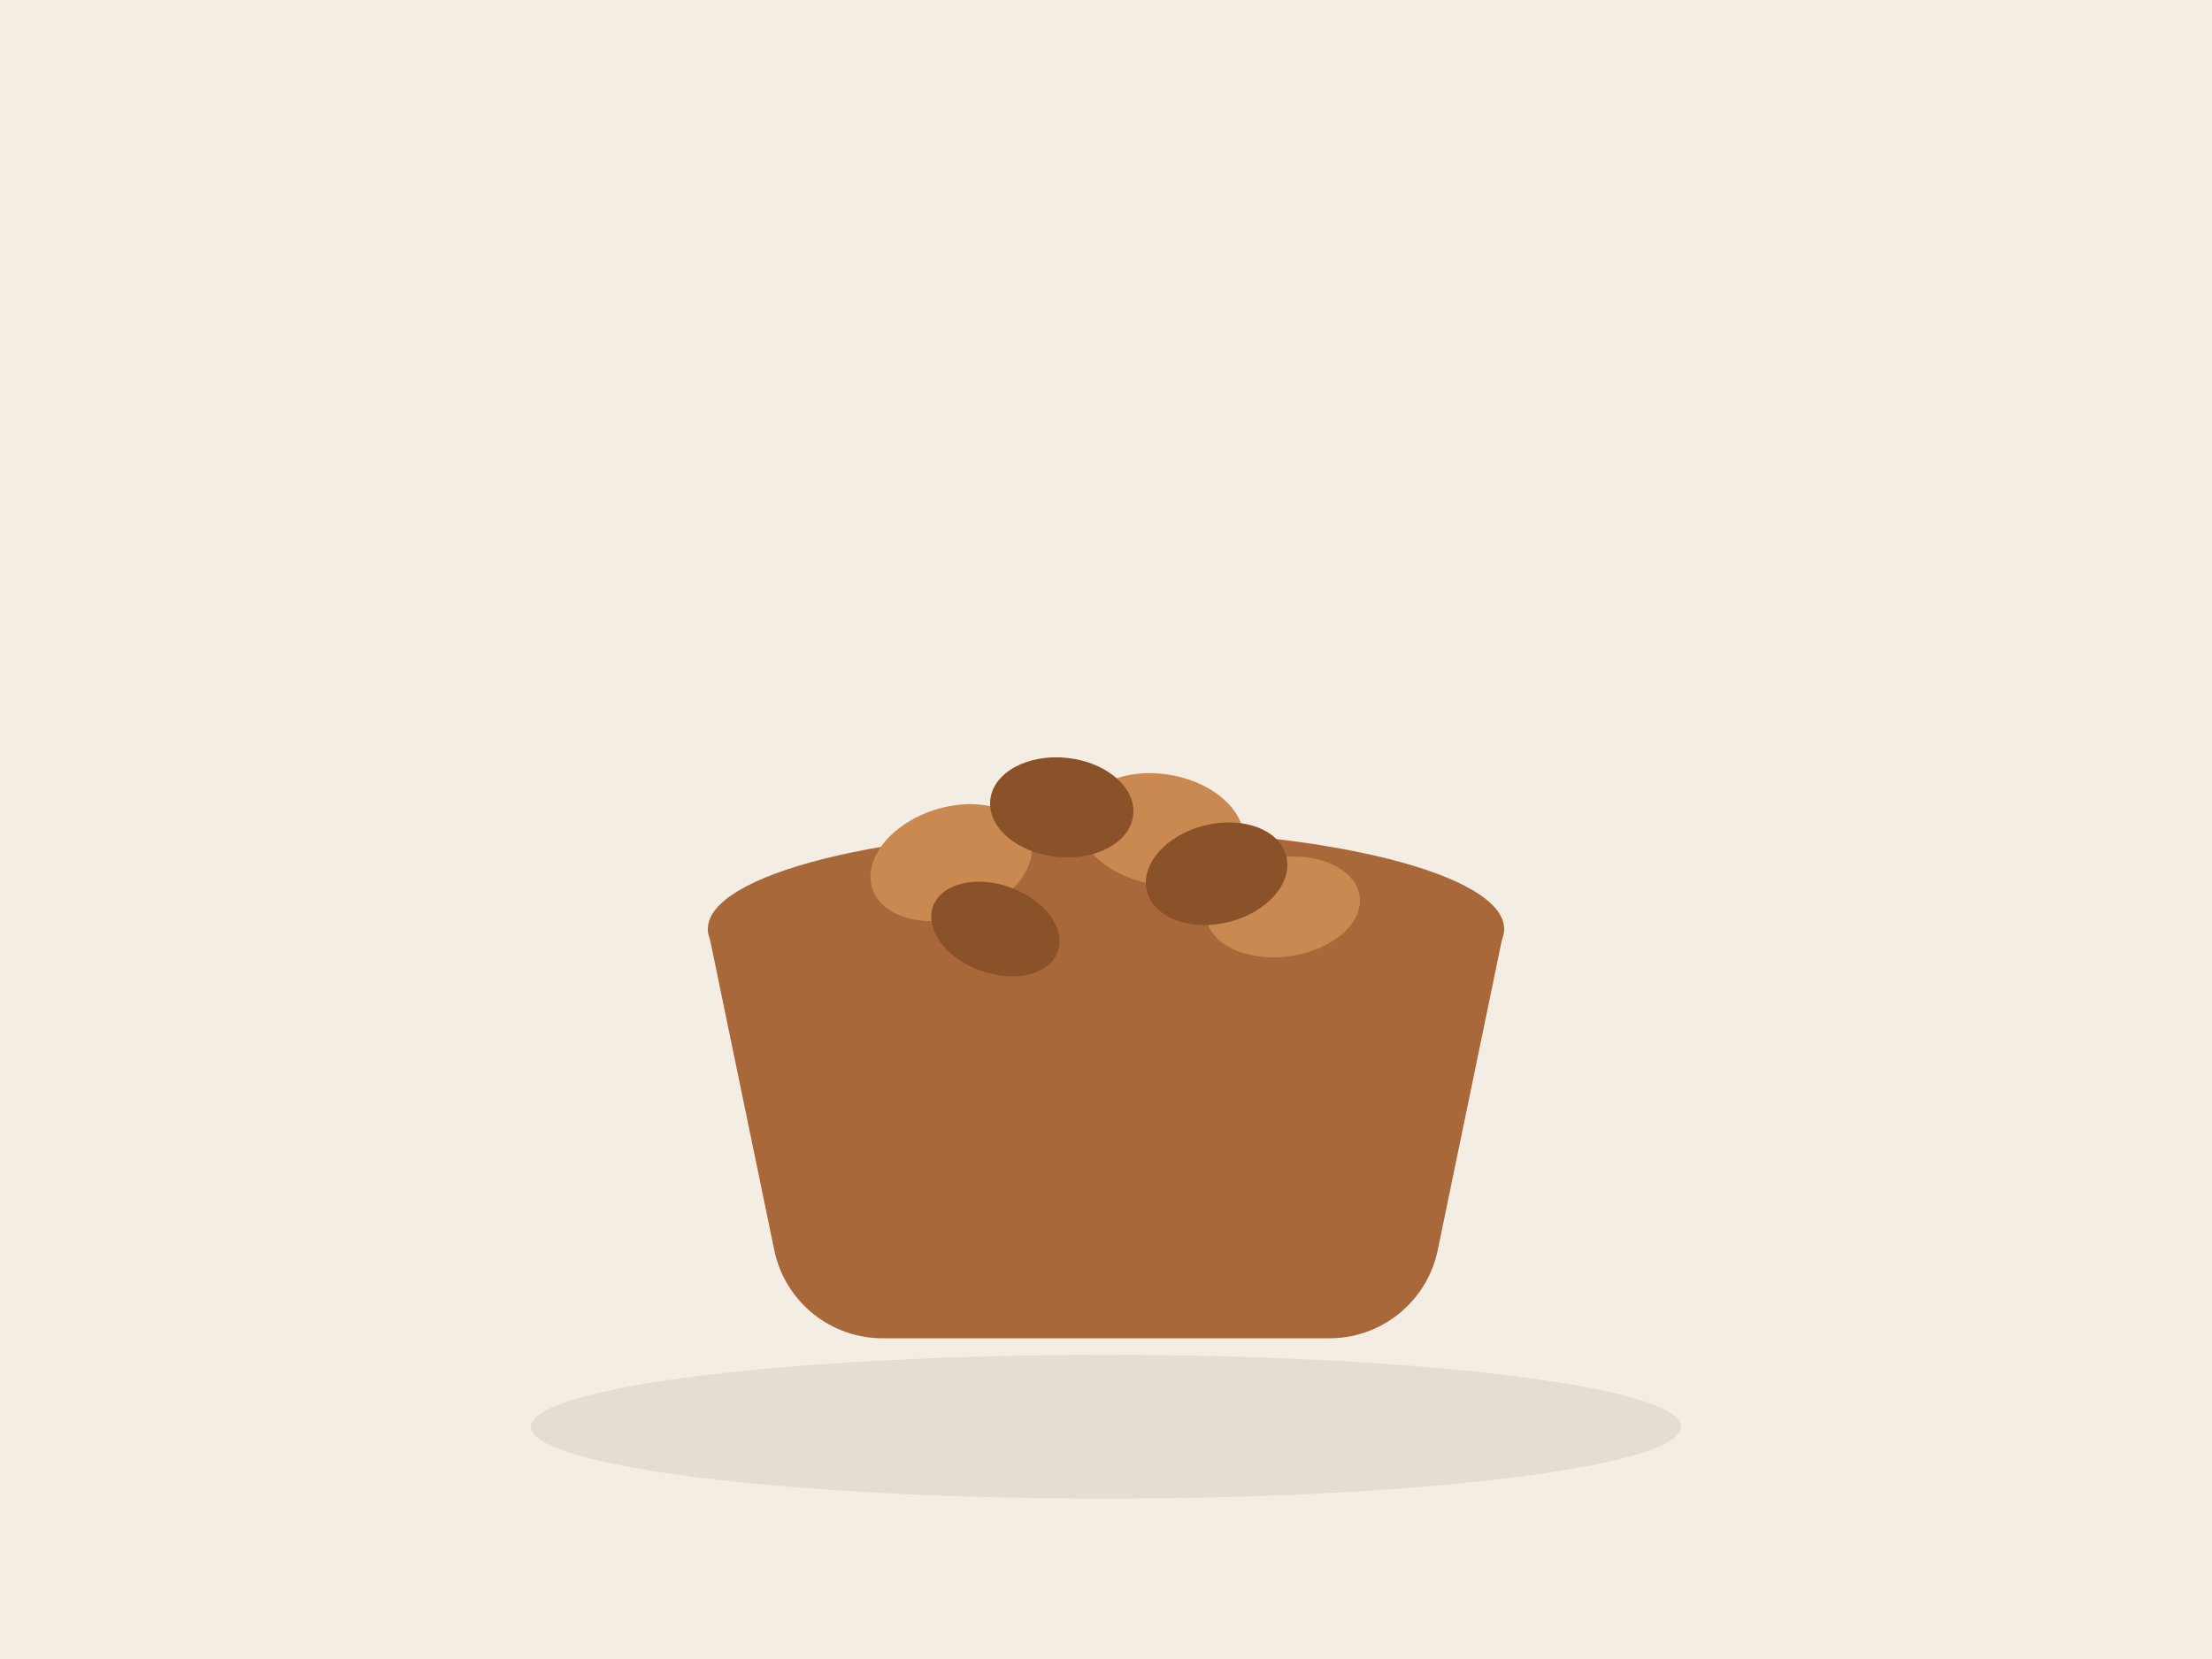
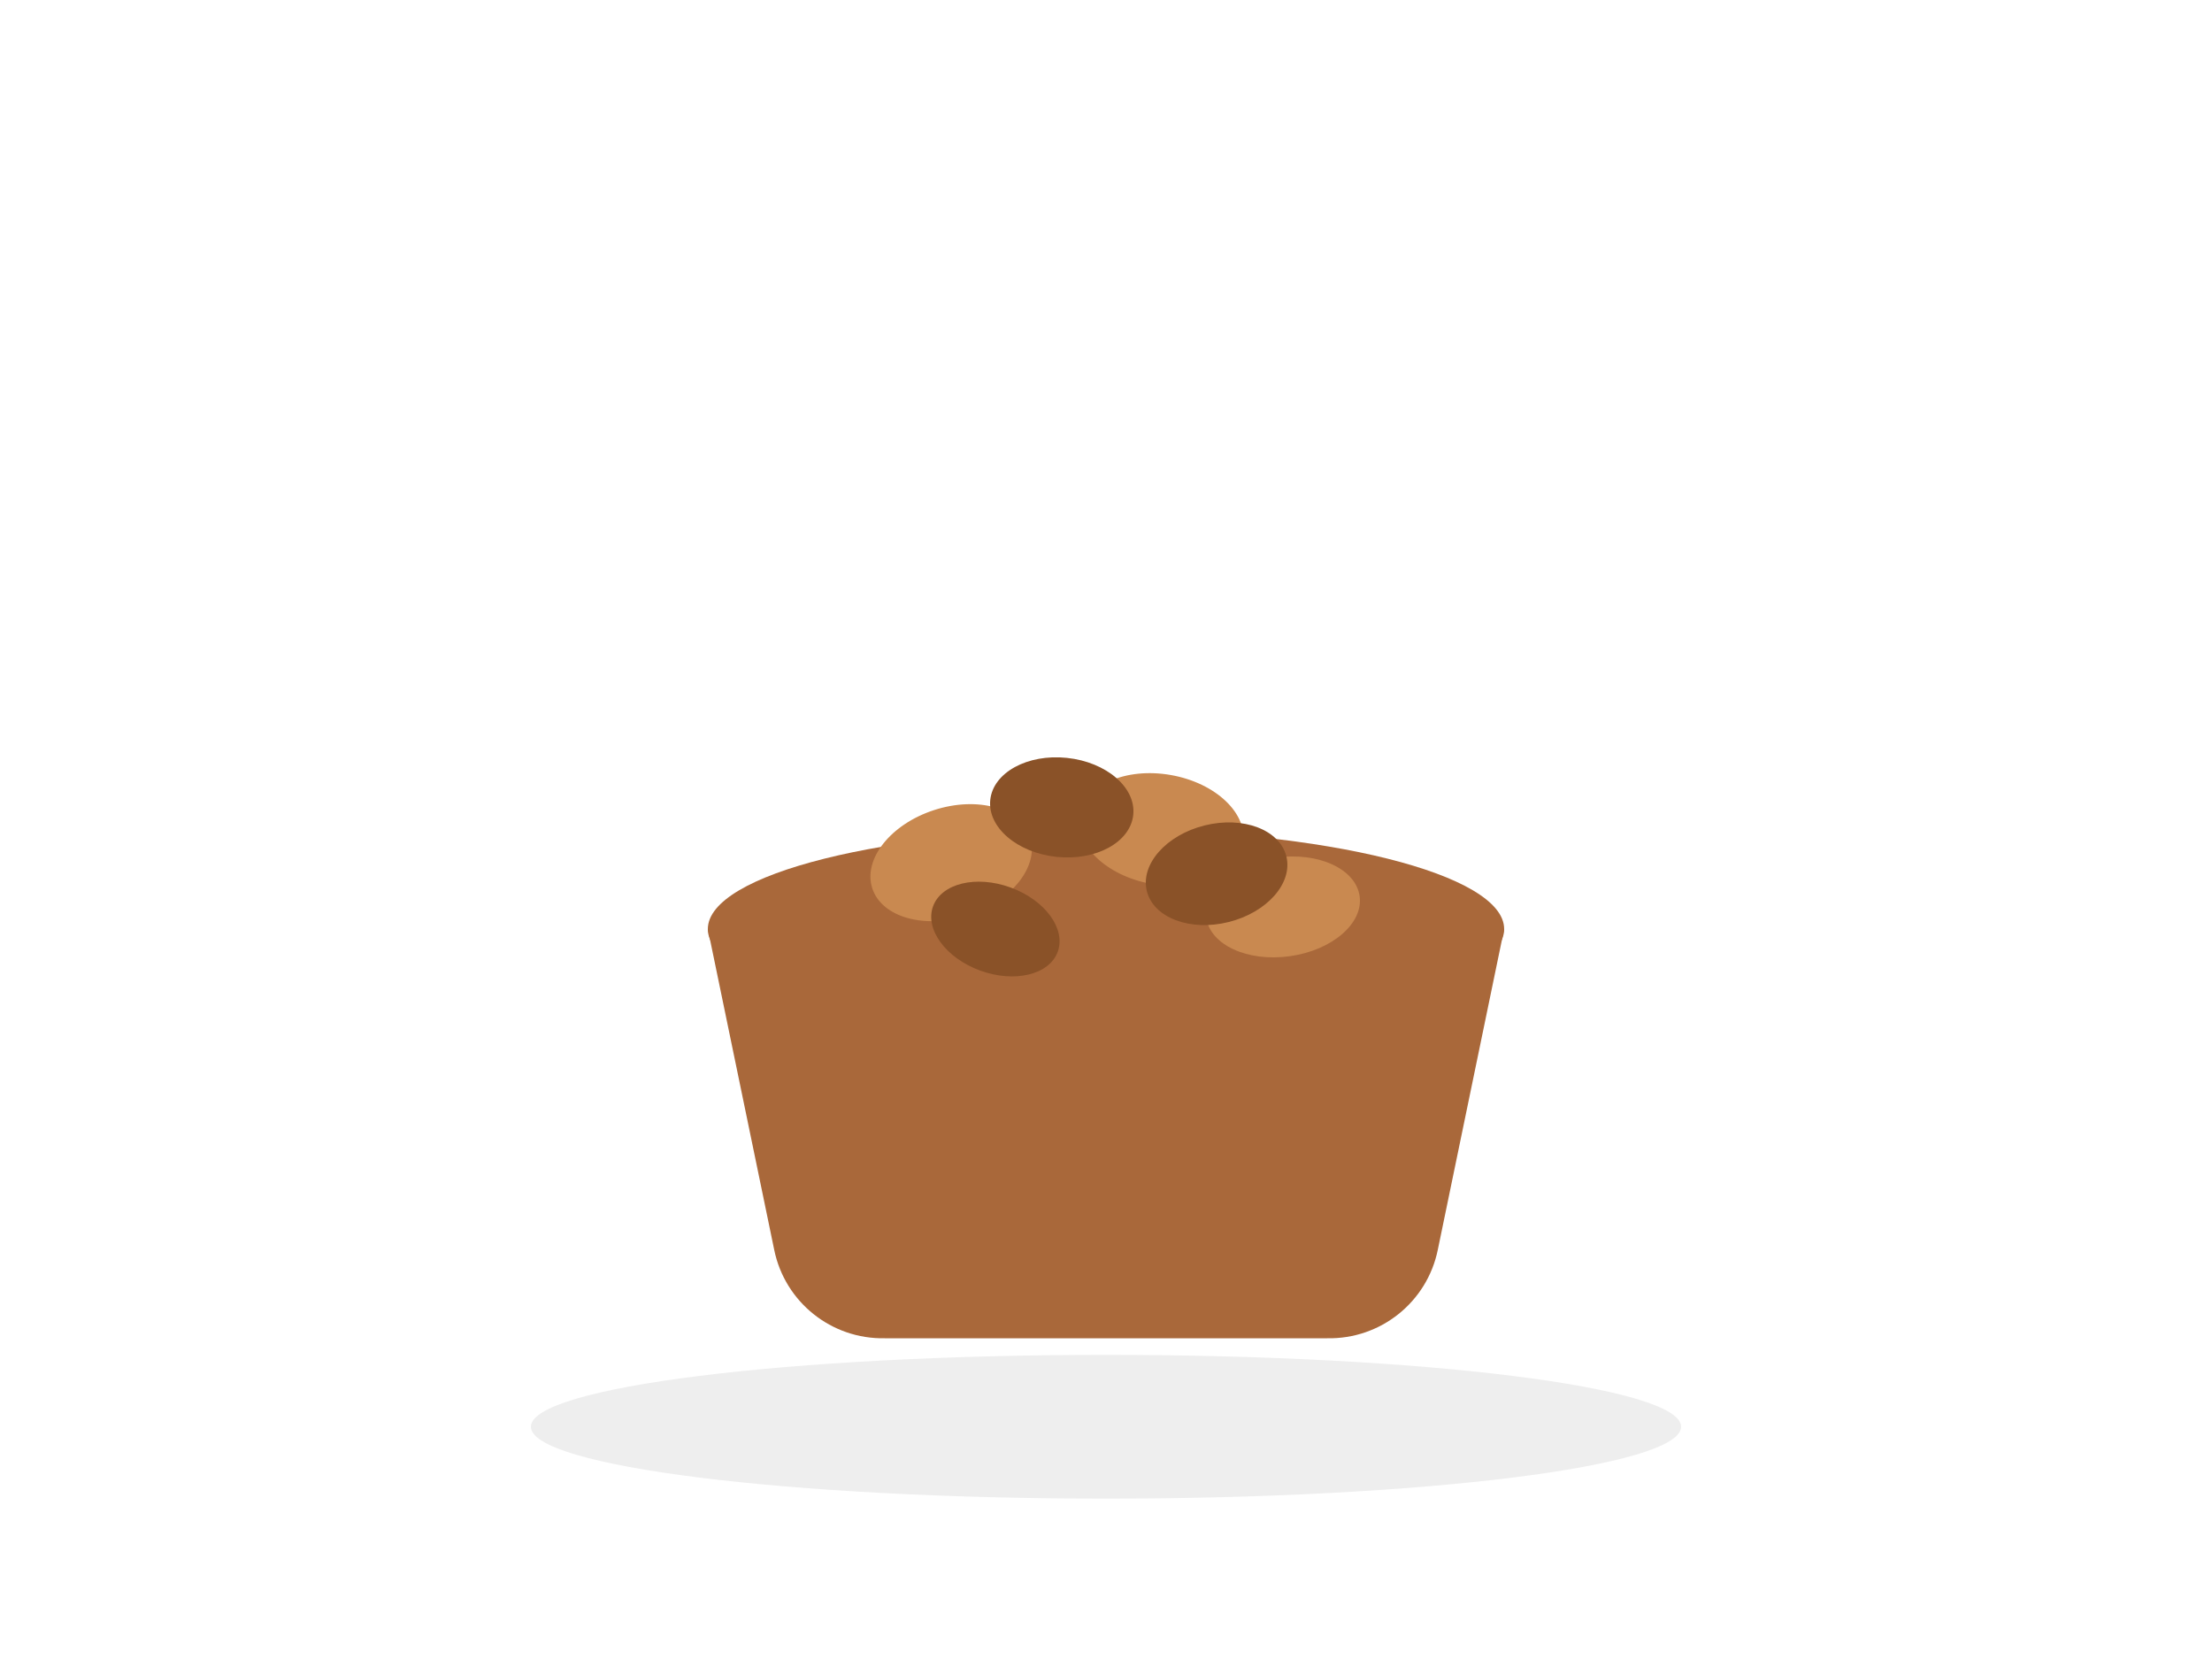
<svg xmlns="http://www.w3.org/2000/svg" viewBox="0 0 400 300" width="400" height="300">
-   <rect width="400" height="300" fill="#f4ede3" />
  <ellipse cx="200" cy="258" rx="104" ry="13" fill="#000" opacity="0.07" />
  <path d="M128 168 h144 l-12 58 a20 20 0 0 1 -20 16 h-80 a20 20 0 0 1 -20 -16 z" fill="#a9683a" />
  <ellipse cx="200" cy="168" rx="72" ry="18" fill="#a9683a" />
  <g fill="#c98950">
    <ellipse cx="172" cy="156" rx="15" ry="10" transform="rotate(-18 172 156)" />
    <ellipse cx="210" cy="150" rx="15" ry="10" transform="rotate(10 210 150)" />
    <ellipse cx="232" cy="164" rx="14" ry="9" transform="rotate(-8 232 164)" />
  </g>
  <g fill="#8a5228">
    <ellipse cx="192" cy="146" rx="13" ry="9" transform="rotate(6 192 146)" />
    <ellipse cx="220" cy="158" rx="13" ry="9" transform="rotate(-14 220 158)" />
    <ellipse cx="180" cy="168" rx="12" ry="8" transform="rotate(20 180 168)" />
  </g>
</svg>
